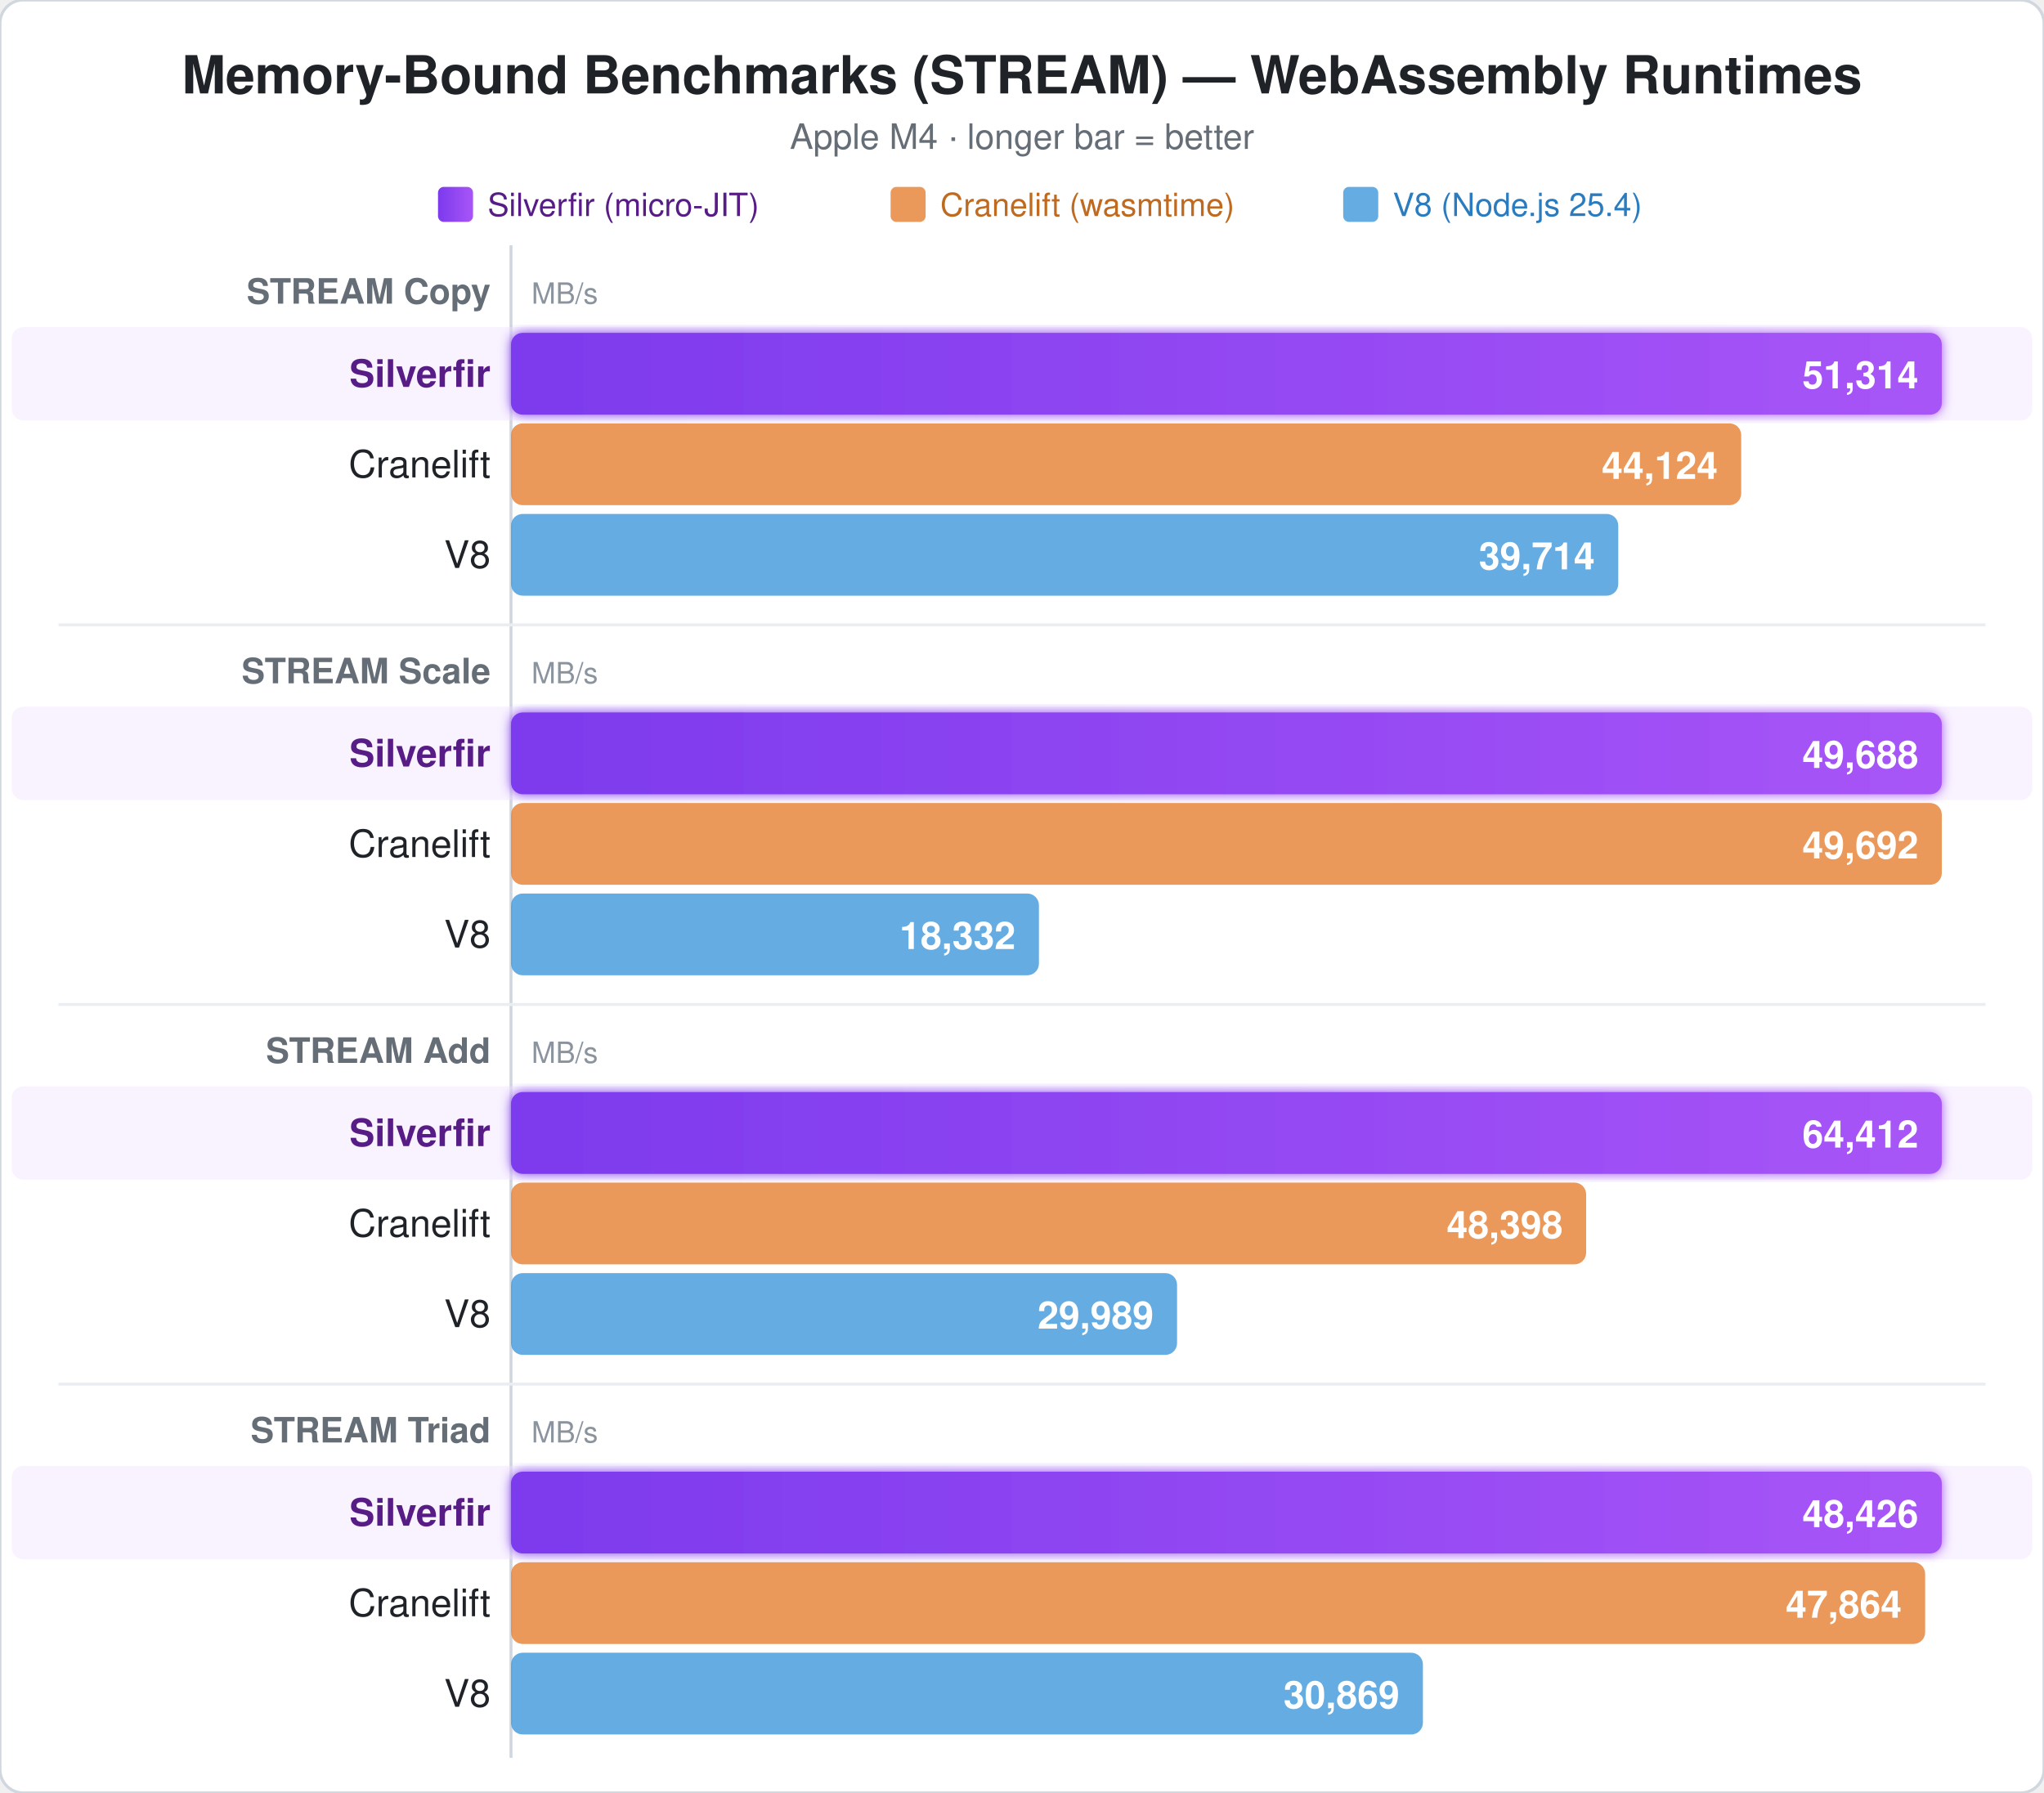
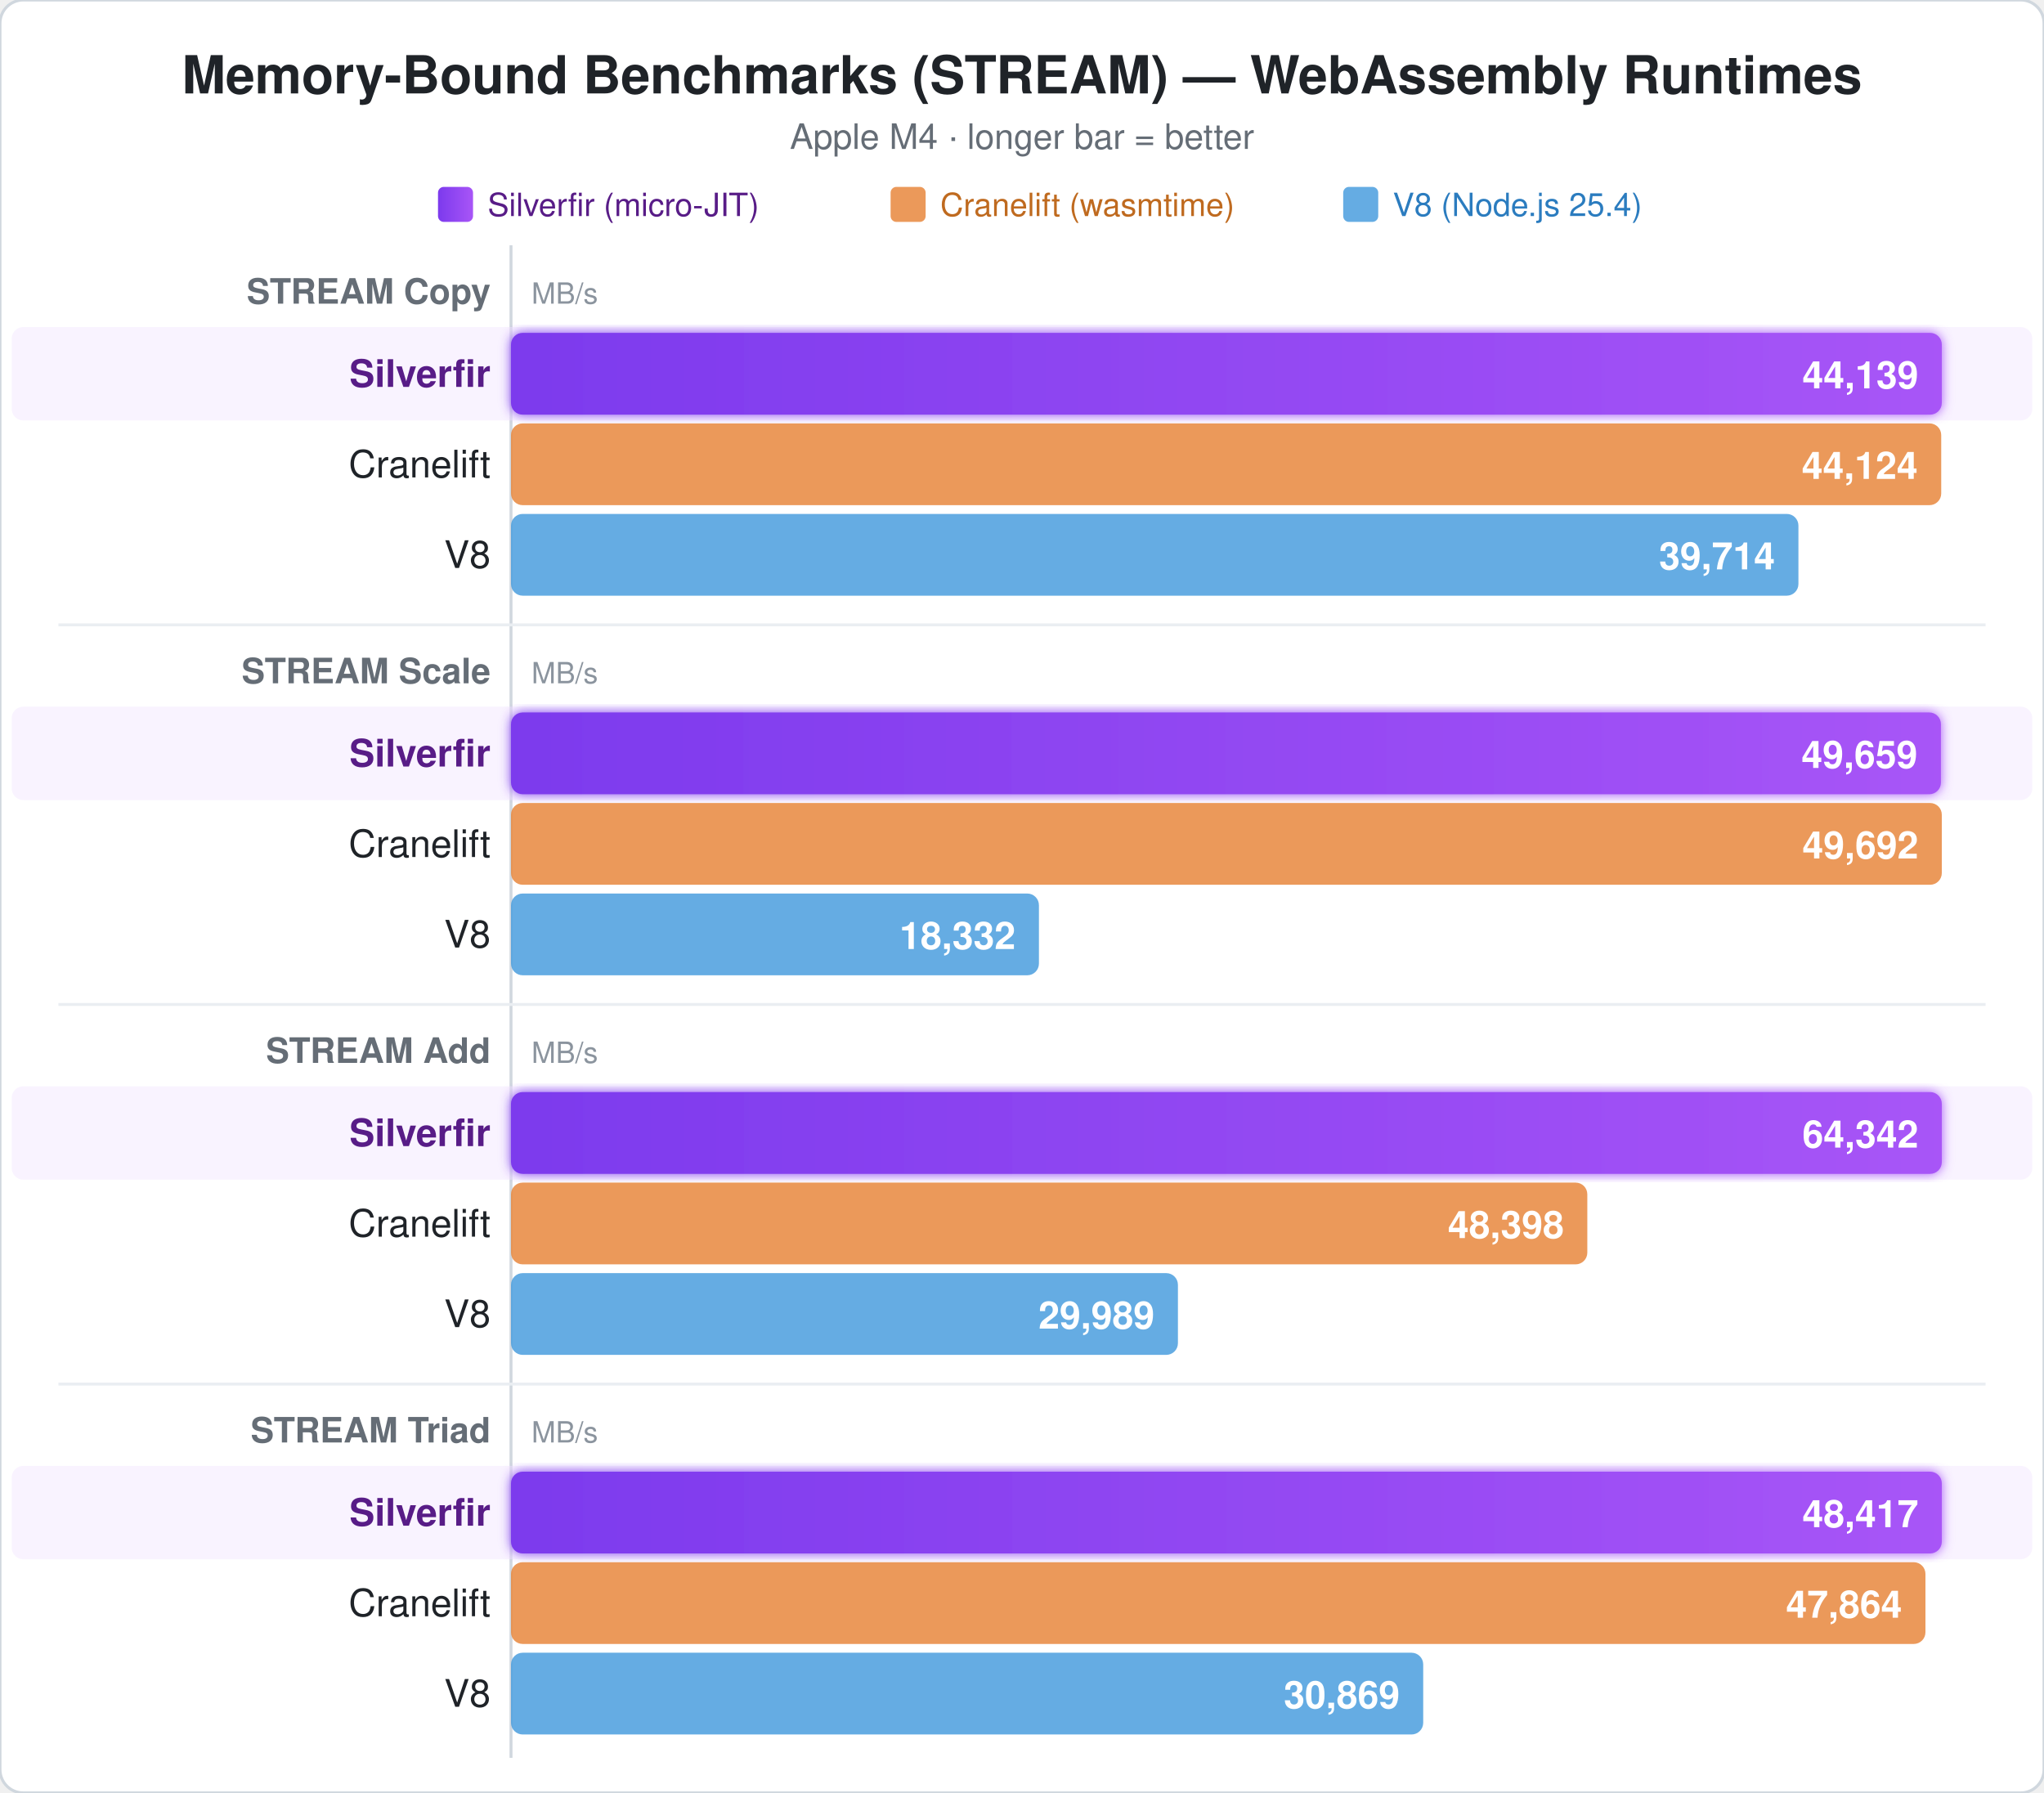
<svg xmlns="http://www.w3.org/2000/svg" role="img" viewBox="0 0 700 614" width="700" height="614">
  <defs>
    <linearGradient id="hlGrad" x1="0" y1="0" x2="1" y2="0">
      <stop offset="0%" stop-color="#7c3aed" />
      <stop offset="100%" stop-color="#a855f7" />
    </linearGradient>
    <filter id="glow">
      <feGaussianBlur stdDeviation="2" result="blur" />
      <feMerge>
        <feMergeNode in="blur" />
        <feMergeNode in="SourceGraphic" />
      </feMerge>
    </filter>
  </defs>
  <rect width="700" height="614" rx="8" ry="8" fill="#ffffff" stroke="#d0d7de" stroke-width="1" />
  <text x="350.0" y="32" text-anchor="middle" fill="#1f2328" font-family="Segoe UI,Helvetica,Arial,sans-serif" font-size="18" font-weight="600">Memory-Bound Benchmarks (STREAM) — WebAssembly Runtimes</text>
  <text x="350.0" y="51" text-anchor="middle" fill="#656d76" font-family="Segoe UI,Helvetica,Arial,sans-serif" font-size="12">Apple M4  ·  longer bar = better</text>
  <rect x="150.0" y="64" width="12" height="12" rx="2" fill="url(#hlGrad)" />
  <text x="167.0" y="74" fill="#581c87" font-family="Segoe UI,Helvetica,Arial,sans-serif" font-size="11">Silverfir (micro-JIT)</text>
  <rect x="305.0" y="64" width="12" height="12" rx="2" fill="#e8873d" opacity="0.85" />
  <text x="322.0" y="74" fill="#bf6a1f" font-family="Segoe UI,Helvetica,Arial,sans-serif" font-size="11">Cranelift (wasmtime)</text>
  <rect x="460.0" y="64" width="12" height="12" rx="2" fill="#4a9ede" opacity="0.85" />
  <text x="477.0" y="74" fill="#2b7cbf" font-family="Segoe UI,Helvetica,Arial,sans-serif" font-size="11">V8 (Node.js 25.4)</text>
  <line x1="175" y1="84" x2="175" y2="602" stroke="#d0d7de" stroke-width="1" />
  <text x="168" y="104.0" text-anchor="end" fill="#656d76" font-family="Segoe UI,Helvetica,Arial,sans-serif" font-size="12" font-weight="600">STREAM Copy</text>
  <text x="182" y="104.0" fill="#8b949e" font-family="Segoe UI,Helvetica,Arial,sans-serif" font-size="10">MB/s</text>
  <rect x="4" y="112" width="692" height="32" rx="4" fill="#f3e8ff" opacity="0.5" />
  <text x="168" y="132.5" text-anchor="end" fill="#581c87" font-family="Segoe UI,Helvetica,Arial,sans-serif" font-size="13" font-weight="700">Silverfir</text>
  <rect x="175" y="114" width="490.0" height="28" rx="4" fill="url(#hlGrad)" filter="url(#glow)">
    <animate attributeName="width" from="0" to="490.0" dur="0.35s" fill="freeze" />
  </rect>
-   <text x="657.0" y="133.0" text-anchor="end" fill="#ffffff" font-family="Segoe UI,Helvetica,Arial,sans-serif" font-size="13" font-weight="700">51,314</text>
+   <text x="657.0" y="133.0" text-anchor="end" fill="#ffffff" font-family="Segoe UI,Helvetica,Arial,sans-serif" font-size="13" font-weight="700">44,139</text>
  <text x="168" y="163.5" text-anchor="end" fill="#1f2328" font-family="Segoe UI,Helvetica,Arial,sans-serif" font-size="13" font-weight="400">Cranelift</text>
-   <rect x="175" y="145" width="421.3" height="28" rx="4" fill="#e8873d" opacity="0.85">
-     <animate attributeName="width" from="0" to="421.3" dur="0.39s" fill="freeze" />
+   <rect x="175" y="145" width="489.8" height="28" rx="4" fill="#e8873d" opacity="0.85">
+     <animate attributeName="width" from="0" to="489.8" dur="0.39s" fill="freeze" />
  </rect>
-   <text x="588.3" y="164.0" text-anchor="end" fill="#ffffff" font-family="Segoe UI,Helvetica,Arial,sans-serif" font-size="13" font-weight="700">44,124</text>
+   <text x="656.8" y="164.0" text-anchor="end" fill="#ffffff" font-family="Segoe UI,Helvetica,Arial,sans-serif" font-size="13" font-weight="700">44,124</text>
  <text x="168" y="194.5" text-anchor="end" fill="#1f2328" font-family="Segoe UI,Helvetica,Arial,sans-serif" font-size="13" font-weight="400">V8</text>
-   <rect x="175" y="176" width="379.2" height="28" rx="4" fill="#4a9ede" opacity="0.85">
-     <animate attributeName="width" from="0" to="379.2" dur="0.43s" fill="freeze" />
+   <rect x="175" y="176" width="440.9" height="28" rx="4" fill="#4a9ede" opacity="0.85">
+     <animate attributeName="width" from="0" to="440.9" dur="0.43s" fill="freeze" />
  </rect>
-   <text x="546.2" y="195.0" text-anchor="end" fill="#ffffff" font-family="Segoe UI,Helvetica,Arial,sans-serif" font-size="13" font-weight="700">39,714</text>
+   <text x="607.9" y="195.0" text-anchor="end" fill="#ffffff" font-family="Segoe UI,Helvetica,Arial,sans-serif" font-size="13" font-weight="700">39,714</text>
  <line x1="20" y1="214" x2="680" y2="214" stroke="#eaeef2" stroke-width="1" />
  <text x="168" y="234.0" text-anchor="end" fill="#656d76" font-family="Segoe UI,Helvetica,Arial,sans-serif" font-size="12" font-weight="600">STREAM Scale</text>
  <text x="182" y="234.0" fill="#8b949e" font-family="Segoe UI,Helvetica,Arial,sans-serif" font-size="10">MB/s</text>
  <rect x="4" y="242" width="692" height="32" rx="4" fill="#f3e8ff" opacity="0.5" />
  <text x="168" y="262.5" text-anchor="end" fill="#581c87" font-family="Segoe UI,Helvetica,Arial,sans-serif" font-size="13" font-weight="700">Silverfir</text>
-   <rect x="175" y="244" width="490.0" height="28" rx="4" fill="url(#hlGrad)" filter="url(#glow)">
-     <animate attributeName="width" from="0" to="490.0" dur="0.39s" fill="freeze" />
+   <rect x="175" y="244" width="489.7" height="28" rx="4" fill="url(#hlGrad)" filter="url(#glow)">
+     <animate attributeName="width" from="0" to="489.7" dur="0.39s" fill="freeze" />
  </rect>
-   <text x="657.0" y="263.0" text-anchor="end" fill="#ffffff" font-family="Segoe UI,Helvetica,Arial,sans-serif" font-size="13" font-weight="700">49,688</text>
+   <text x="656.7" y="263.0" text-anchor="end" fill="#ffffff" font-family="Segoe UI,Helvetica,Arial,sans-serif" font-size="13" font-weight="700">49,659</text>
  <text x="168" y="293.5" text-anchor="end" fill="#1f2328" font-family="Segoe UI,Helvetica,Arial,sans-serif" font-size="13" font-weight="400">Cranelift</text>
  <rect x="175" y="275" width="490.0" height="28" rx="4" fill="#e8873d" opacity="0.85">
    <animate attributeName="width" from="0" to="490.0" dur="0.43s" fill="freeze" />
  </rect>
  <text x="657.0" y="294.0" text-anchor="end" fill="#ffffff" font-family="Segoe UI,Helvetica,Arial,sans-serif" font-size="13" font-weight="700">49,692</text>
  <text x="168" y="324.5" text-anchor="end" fill="#1f2328" font-family="Segoe UI,Helvetica,Arial,sans-serif" font-size="13" font-weight="400">V8</text>
  <rect x="175" y="306" width="180.8" height="28" rx="4" fill="#4a9ede" opacity="0.85">
    <animate attributeName="width" from="0" to="180.8" dur="0.47s" fill="freeze" />
  </rect>
  <text x="347.8" y="325.0" text-anchor="end" fill="#ffffff" font-family="Segoe UI,Helvetica,Arial,sans-serif" font-size="13" font-weight="700">18,332</text>
  <line x1="20" y1="344" x2="680" y2="344" stroke="#eaeef2" stroke-width="1" />
  <text x="168" y="364.0" text-anchor="end" fill="#656d76" font-family="Segoe UI,Helvetica,Arial,sans-serif" font-size="12" font-weight="600">STREAM Add</text>
  <text x="182" y="364.0" fill="#8b949e" font-family="Segoe UI,Helvetica,Arial,sans-serif" font-size="10">MB/s</text>
  <rect x="4" y="372" width="692" height="32" rx="4" fill="#f3e8ff" opacity="0.5" />
  <text x="168" y="392.5" text-anchor="end" fill="#581c87" font-family="Segoe UI,Helvetica,Arial,sans-serif" font-size="13" font-weight="700">Silverfir</text>
  <rect x="175" y="374" width="490.0" height="28" rx="4" fill="url(#hlGrad)" filter="url(#glow)">
    <animate attributeName="width" from="0" to="490.0" dur="0.43s" fill="freeze" />
  </rect>
-   <text x="657.0" y="393.0" text-anchor="end" fill="#ffffff" font-family="Segoe UI,Helvetica,Arial,sans-serif" font-size="13" font-weight="700">64,412</text>
+   <text x="657.0" y="393.0" text-anchor="end" fill="#ffffff" font-family="Segoe UI,Helvetica,Arial,sans-serif" font-size="13" font-weight="700">64,342</text>
  <text x="168" y="423.5" text-anchor="end" fill="#1f2328" font-family="Segoe UI,Helvetica,Arial,sans-serif" font-size="13" font-weight="400">Cranelift</text>
-   <rect x="175" y="405" width="368.2" height="28" rx="4" fill="#e8873d" opacity="0.85">
-     <animate attributeName="width" from="0" to="368.2" dur="0.47s" fill="freeze" />
+   <rect x="175" y="405" width="368.6" height="28" rx="4" fill="#e8873d" opacity="0.85">
+     <animate attributeName="width" from="0" to="368.6" dur="0.47s" fill="freeze" />
  </rect>
-   <text x="535.2" y="424.0" text-anchor="end" fill="#ffffff" font-family="Segoe UI,Helvetica,Arial,sans-serif" font-size="13" font-weight="700">48,398</text>
+   <text x="535.6" y="424.0" text-anchor="end" fill="#ffffff" font-family="Segoe UI,Helvetica,Arial,sans-serif" font-size="13" font-weight="700">48,398</text>
  <text x="168" y="454.5" text-anchor="end" fill="#1f2328" font-family="Segoe UI,Helvetica,Arial,sans-serif" font-size="13" font-weight="400">V8</text>
-   <rect x="175" y="436" width="228.1" height="28" rx="4" fill="#4a9ede" opacity="0.85">
-     <animate attributeName="width" from="0" to="228.1" dur="0.51s" fill="freeze" />
+   <rect x="175" y="436" width="228.4" height="28" rx="4" fill="#4a9ede" opacity="0.85">
+     <animate attributeName="width" from="0" to="228.4" dur="0.51s" fill="freeze" />
  </rect>
-   <text x="395.1" y="455.0" text-anchor="end" fill="#ffffff" font-family="Segoe UI,Helvetica,Arial,sans-serif" font-size="13" font-weight="700">29,989</text>
+   <text x="395.4" y="455.0" text-anchor="end" fill="#ffffff" font-family="Segoe UI,Helvetica,Arial,sans-serif" font-size="13" font-weight="700">29,989</text>
  <line x1="20" y1="474" x2="680" y2="474" stroke="#eaeef2" stroke-width="1" />
  <text x="168" y="494.0" text-anchor="end" fill="#656d76" font-family="Segoe UI,Helvetica,Arial,sans-serif" font-size="12" font-weight="600">STREAM Triad</text>
  <text x="182" y="494.0" fill="#8b949e" font-family="Segoe UI,Helvetica,Arial,sans-serif" font-size="10">MB/s</text>
  <rect x="4" y="502" width="692" height="32" rx="4" fill="#f3e8ff" opacity="0.5" />
  <text x="168" y="522.5" text-anchor="end" fill="#581c87" font-family="Segoe UI,Helvetica,Arial,sans-serif" font-size="13" font-weight="700">Silverfir</text>
  <rect x="175" y="504" width="490.0" height="28" rx="4" fill="url(#hlGrad)" filter="url(#glow)">
    <animate attributeName="width" from="0" to="490.0" dur="0.47s" fill="freeze" />
  </rect>
-   <text x="657.0" y="523.0" text-anchor="end" fill="#ffffff" font-family="Segoe UI,Helvetica,Arial,sans-serif" font-size="13" font-weight="700">48,426</text>
+   <text x="657.0" y="523.0" text-anchor="end" fill="#ffffff" font-family="Segoe UI,Helvetica,Arial,sans-serif" font-size="13" font-weight="700">48,417</text>
  <text x="168" y="553.5" text-anchor="end" fill="#1f2328" font-family="Segoe UI,Helvetica,Arial,sans-serif" font-size="13" font-weight="400">Cranelift</text>
-   <rect x="175" y="535" width="484.3" height="28" rx="4" fill="#e8873d" opacity="0.85">
-     <animate attributeName="width" from="0" to="484.3" dur="0.51s" fill="freeze" />
+   <rect x="175" y="535" width="484.4" height="28" rx="4" fill="#e8873d" opacity="0.85">
+     <animate attributeName="width" from="0" to="484.4" dur="0.51s" fill="freeze" />
  </rect>
-   <text x="651.3" y="554.0" text-anchor="end" fill="#ffffff" font-family="Segoe UI,Helvetica,Arial,sans-serif" font-size="13" font-weight="700">47,864</text>
+   <text x="651.4" y="554.0" text-anchor="end" fill="#ffffff" font-family="Segoe UI,Helvetica,Arial,sans-serif" font-size="13" font-weight="700">47,864</text>
  <text x="168" y="584.5" text-anchor="end" fill="#1f2328" font-family="Segoe UI,Helvetica,Arial,sans-serif" font-size="13" font-weight="400">V8</text>
-   <rect x="175" y="566" width="312.3" height="28" rx="4" fill="#4a9ede" opacity="0.85">
-     <animate attributeName="width" from="0" to="312.3" dur="0.55s" fill="freeze" />
+   <rect x="175" y="566" width="312.4" height="28" rx="4" fill="#4a9ede" opacity="0.85">
+     <animate attributeName="width" from="0" to="312.4" dur="0.55s" fill="freeze" />
  </rect>
-   <text x="479.3" y="585.0" text-anchor="end" fill="#ffffff" font-family="Segoe UI,Helvetica,Arial,sans-serif" font-size="13" font-weight="700">30,869</text>
+   <text x="479.4" y="585.0" text-anchor="end" fill="#ffffff" font-family="Segoe UI,Helvetica,Arial,sans-serif" font-size="13" font-weight="700">30,869</text>
</svg>
